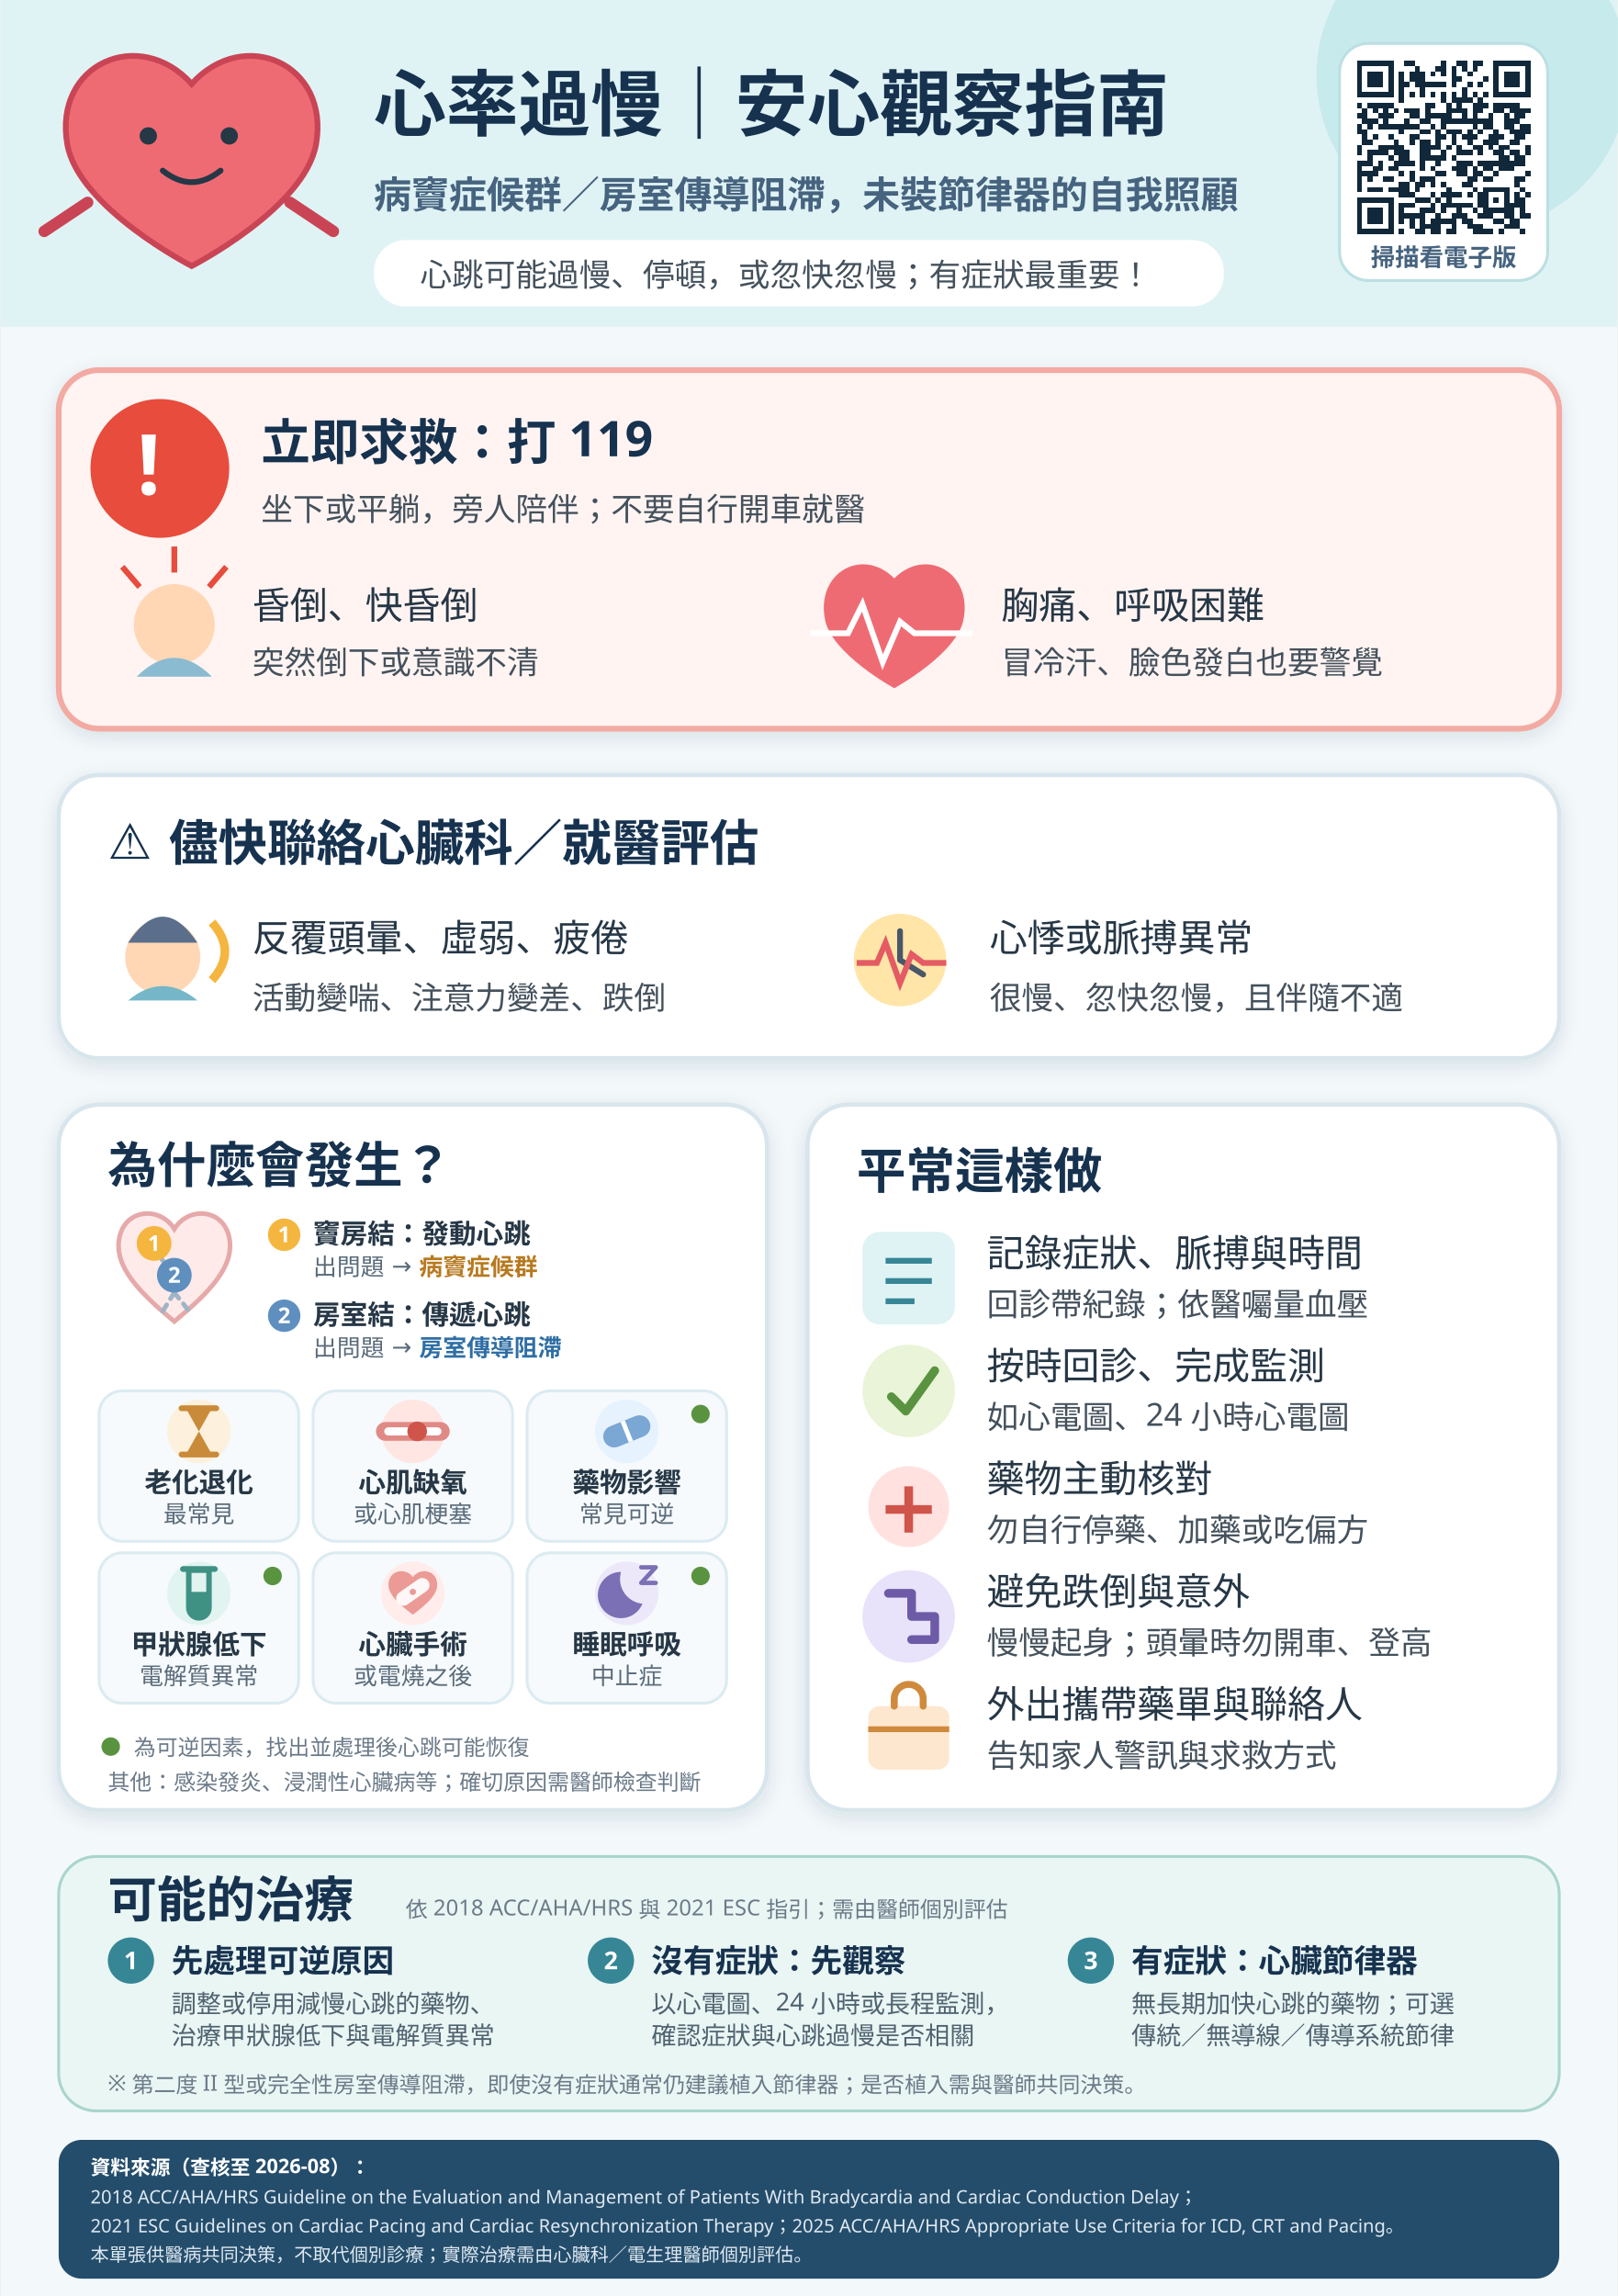
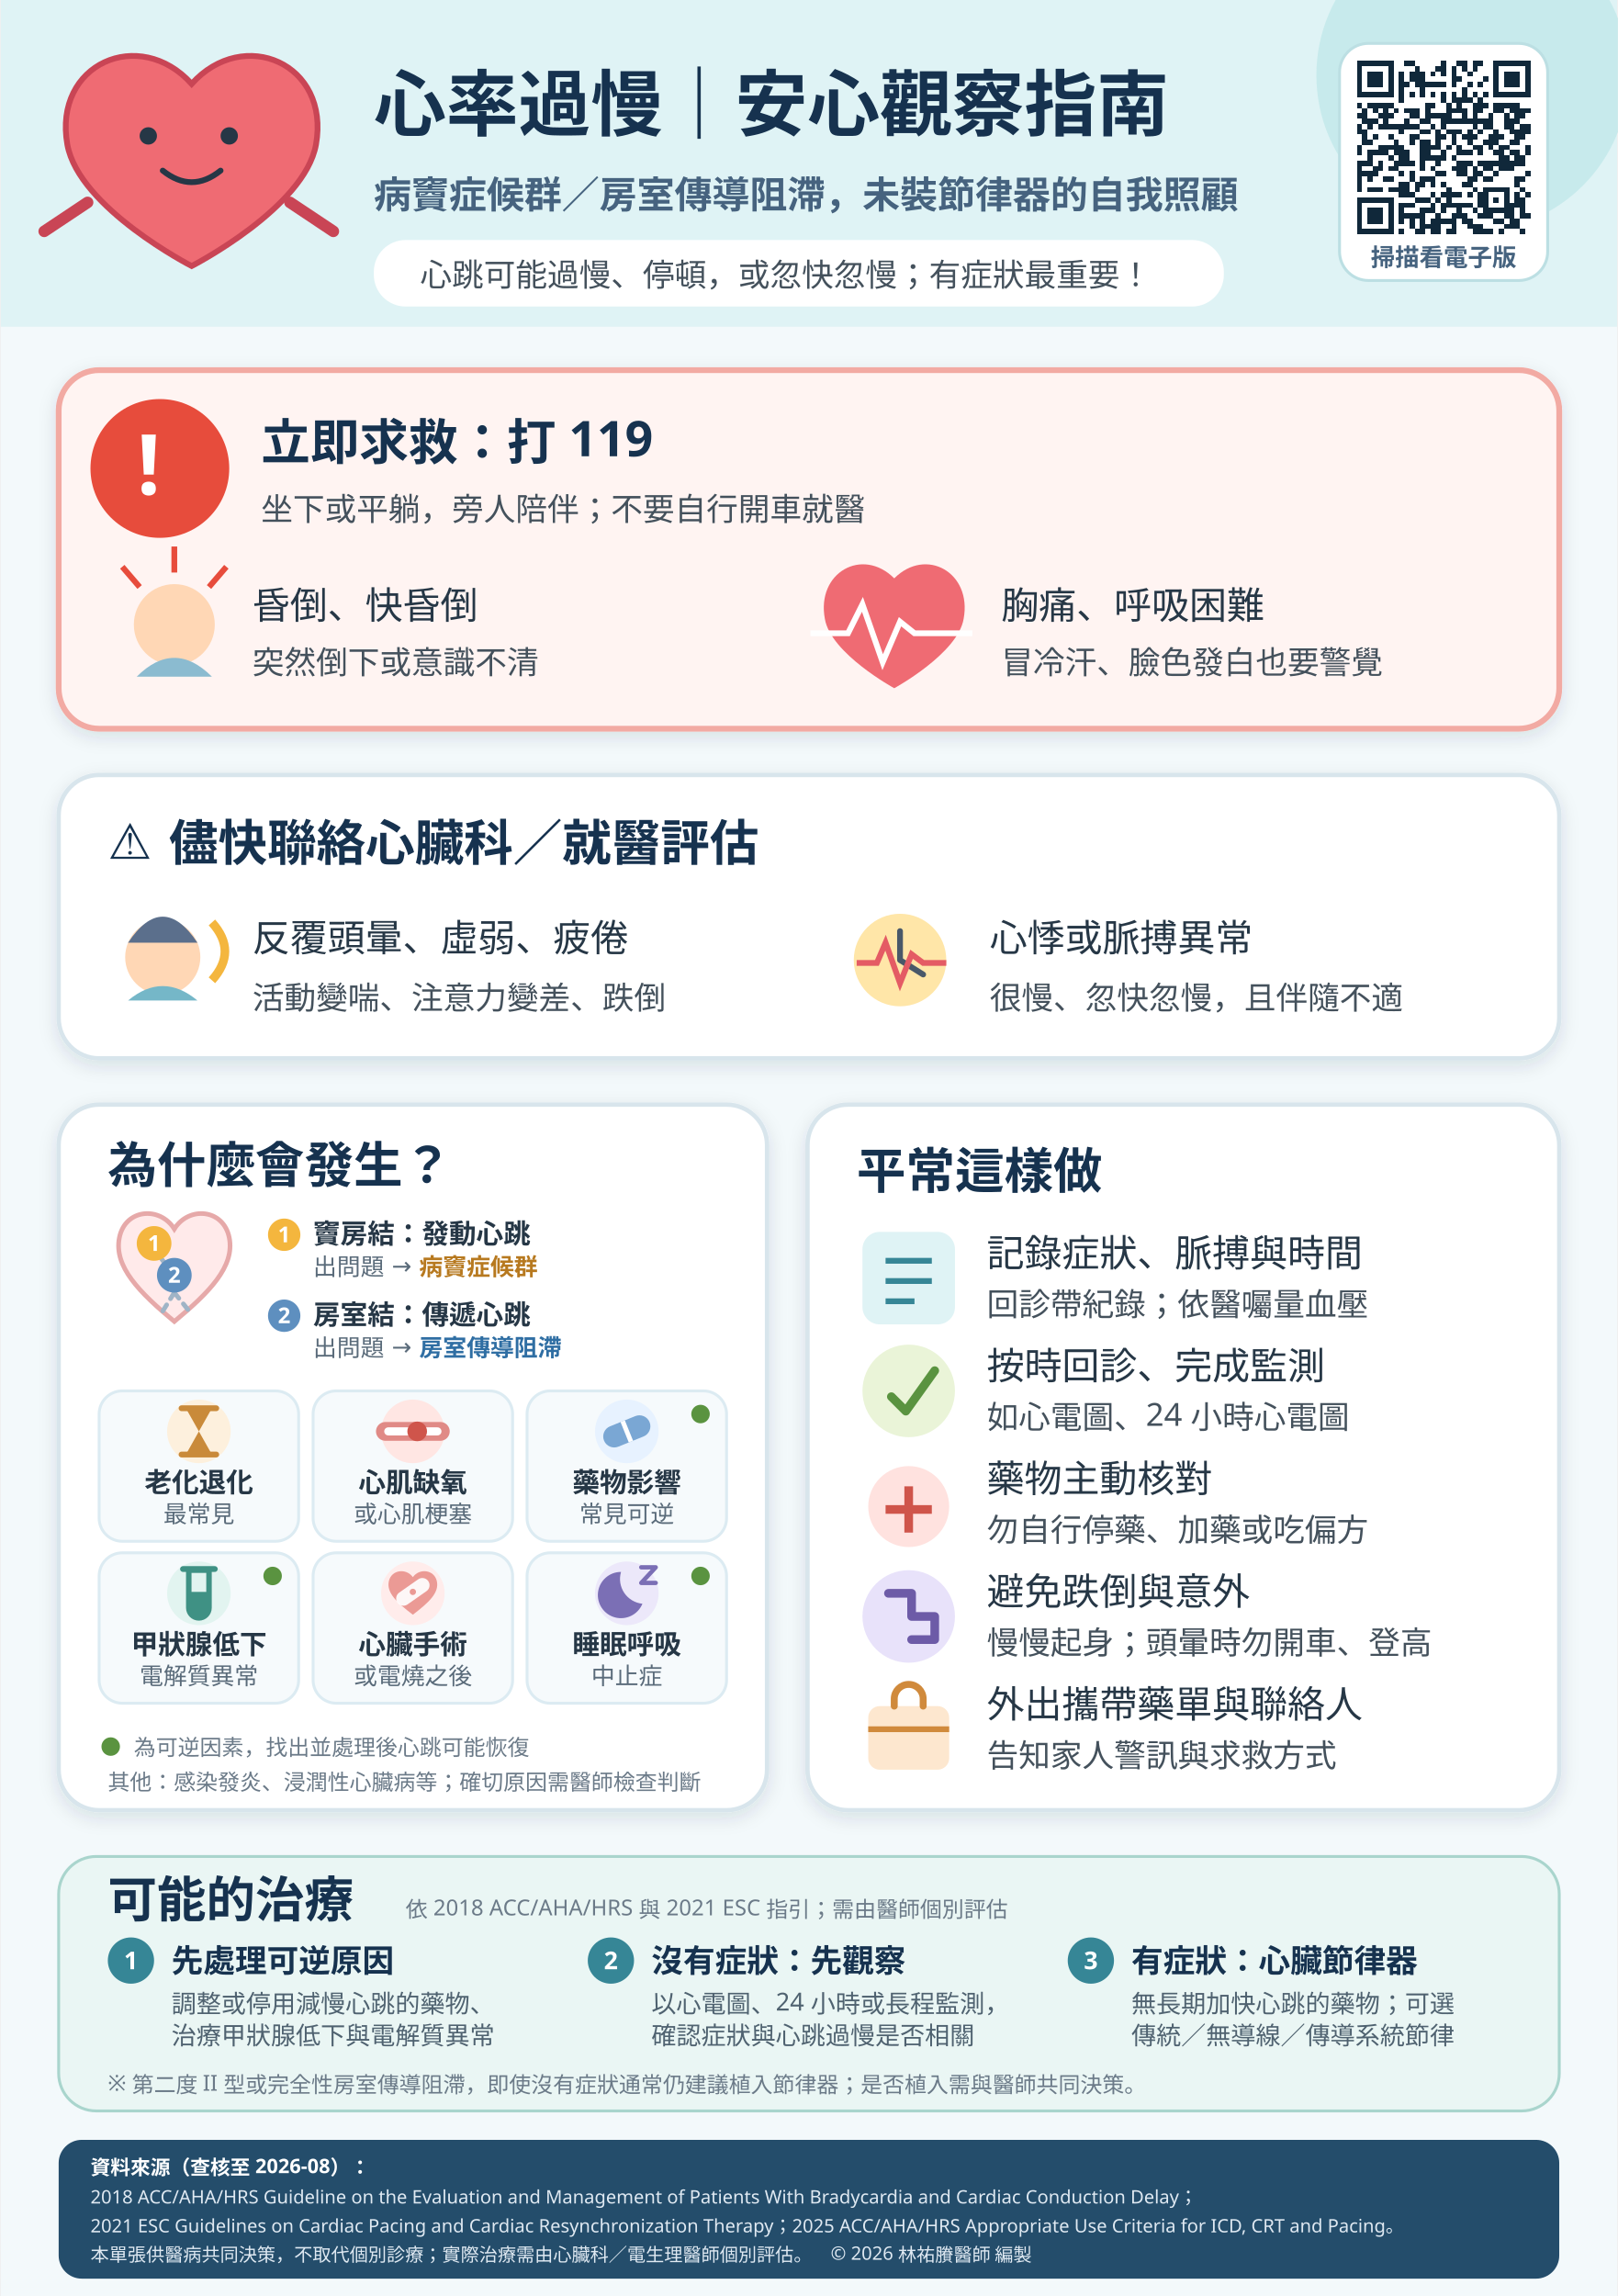
<svg xmlns="http://www.w3.org/2000/svg" width="148mm" height="210mm" viewBox="0 0 559 794">
  <defs>
    <style>
      .title{font:700 25px 'Microsoft JhengHei','Noto Sans TC',sans-serif;fill:#16324f}.sub{font:700 13px 'Microsoft JhengHei','Noto Sans TC',sans-serif;fill:#46637f}
      .h{font:700 17px 'Microsoft JhengHei','Noto Sans TC',sans-serif;fill:#16324f}.b{font:500 13px 'Microsoft JhengHei','Noto Sans TC',sans-serif;fill:#263746}
      .s{font:500 11px 'Microsoft JhengHei','Noto Sans TC',sans-serif;fill:#44515c}.w{font:700 13px 'Microsoft JhengHei','Noto Sans TC',sans-serif;fill:white}
      .card{fill:#fff;stroke:#d8e5ec;stroke-width:1.5}.tb{font:700 11px 'Microsoft JhengHei','Noto Sans TC',sans-serif;fill:#16324f}.ts{font:500 8.6px 'Microsoft JhengHei','Noto Sans TC',sans-serif;fill:#4f6270}.tn{font:700 8.5px sans-serif;fill:#fff}.srh{font:700 6.9px 'Microsoft JhengHei',sans-serif;fill:#fff}.src{font:500 6.4px 'Microsoft JhengHei',sans-serif;fill:#dfe9f2}.cb{font:700 9.4px 'Microsoft JhengHei','Noto Sans TC',sans-serif;fill:#263746}.cs{font:500 8.2px 'Microsoft JhengHei','Noto Sans TC',sans-serif;fill:#5a6b7a}.cn{font:700 7.6px sans-serif;fill:#fff}.fn{font:500 7.6px 'Microsoft JhengHei','Noto Sans TC',sans-serif;fill:#6b7a88}.round{stroke-linecap:round;stroke-linejoin:round}
    </style>
    <filter id="shadow">
      <feDropShadow dx="0" dy="2" stdDeviation="3" flood-color="#18364a" flood-opacity=".12" />
    </filter>
  </defs>
  <rect width="559" height="794" fill="#f3f9fb" />
  <path d="M0 0h559v113H0z" fill="#dff3f5" />
  <circle cx="509" cy="26" r="54" fill="#bde7e8" opacity=".7" />
  <path d="M66 29C48 9 18 22 23 50c4 22 43 42 43 42s39-20 43-42c5-28-25-41-43-21z" fill="#ef6b73" stroke="#c94555" stroke-width="2" />
  <circle cx="51" cy="47" r="3" fill="#263746" />
  <circle cx="79" cy="47" r="3" fill="#263746" />
  <path d="M56 59q10 8 20 0" fill="none" stroke="#263746" stroke-width="2" class="round" />
  <path d="M30 70l-15 10M100 70l15 10" stroke="#c94555" stroke-width="4" class="round" />
  <text x="129" y="45" class="title">心率過慢｜安心觀察指南</text>
  <text x="129" y="72" class="sub">病竇症候群／房室傳導阻滯，未裝節律器的自我照顧</text>
  <rect x="129" y="83" width="294" height="23" rx="11" fill="#fff" />
  <text x="145" y="99" class="s">心跳可能過慢、停頓，或忽快忽慢；有症狀最重要！</text>
  <rect x="20" y="128" width="519" height="124" rx="14" fill="#fff4f2" stroke="#f2aaa3" stroke-width="2" filter="url(#shadow)" />
  <circle cx="55" cy="162" r="24" fill="#e74c3c" />
  <text x="47" y="171" style="font:700 29px sans-serif;fill:white">!</text>
  <text x="90" y="159" class="h" fill="#a72f25">立即求救：打 119</text>
  <text x="90" y="180" class="s">坐下或平躺，旁人陪伴；不要自行開車就醫</text>
  <g transform="translate(35 196)">
    <circle cx="25" cy="20" r="14" fill="#ffd7b5" />
    <path d="M12 38q13-13 26 0" fill="#8bbbd0" />
    <path d="M13 7l-6-7M37 7l6-7M25 2V-7" stroke="#e74c3c" stroke-width="2" />
    <text x="52" y="18" class="b">昏倒、快昏倒</text>
    <text x="52" y="37" class="s">突然倒下或意識不清</text>
  </g>
  <g transform="translate(285 196)">
    <path d="M24 4C13-7-3 2 0 18c2 12 24 24 24 24s22-12 24-24C51 2 35-7 24 4z" fill="#ef6b73" />
    <path d="M-5 23h13l5-10 7 20 6-14 5 4h20" fill="none" stroke="#fff" stroke-width="2" />
    <text x="61" y="18" class="b">胸痛、呼吸困難</text>
    <text x="61" y="37" class="s">冒冷汗、臉色發白也要警覺</text>
  </g>
  <rect x="20" y="268" width="519" height="98" rx="14" class="card" filter="url(#shadow)" />
  <text x="37" y="297" class="h">⚠ 儘快聯絡心臟科／就醫評估</text>
  <g transform="translate(39 315)">
    <circle cx="17" cy="16" r="13" fill="#ffd7b5" />
    <path d="M5 11q12-18 24 0" fill="#5b6f8c" />
    <path d="M5 31q12-10 24 0" fill="#75b7c8" />
    <path d="M34 4q9 10 0 20" fill="none" stroke="#f4b63e" stroke-width="3" />
    <text x="48" y="14" class="b">反覆頭暈、虛弱、疲倦</text>
    <text x="48" y="34" class="s">活動變喘、注意力變差、跌倒</text>
  </g>
  <g transform="translate(293 315)">
    <circle cx="18" cy="17" r="16" fill="#ffe6a8" />
    <path d="M18 17V7M18 17l8 5" stroke="#495869" stroke-width="2" class="round" />
    <path d="M3 18h7l3-7 5 14 4-10 4 3h8" fill="none" stroke="#e45b64" stroke-width="2" />
    <text x="49" y="14" class="b">心悸或脈搏異常</text>
    <text x="49" y="34" class="s">很慢、忽快忽慢，且伴隨不適</text>
  </g>
  <rect x="20" y="382" width="245" height="244" rx="14" class="card" filter="url(#shadow)" />
  <text x="37" y="409" class="h">為什麼會發生？</text>
  <g transform="translate(36 415)">
    <path d="M24 10C19 2 7 3 5 13c-2 10 7 19 19 29 12-10 21-19 19-29-2-10-14-11-19-3z" fill="#ffeaea" stroke="#e6a9a9" stroke-width="1.6" />
    <path d="M17 16q3 6 7 9" fill="none" stroke="#9fb4c6" stroke-width="1.6" stroke-dasharray="2.5 2.5" class="round" />
    <path d="M24 32l-5 8M24 32l6 7.5" fill="none" stroke="#9fb4c6" stroke-width="1.6" stroke-dasharray="2.5 2.5" class="round" />
    <circle cx="17" cy="15" r="6" fill="#f4b63e" />
    <text x="17" y="17.6" text-anchor="middle" class="cn">1</text>
    <circle cx="24" cy="26" r="6" fill="#5e8fbf" />
    <text x="24" y="28.6" text-anchor="middle" class="cn">2</text>
  </g>
  <circle cx="98" cy="427" r="5.6" fill="#f4b63e" />
  <text x="98" y="429.6" text-anchor="middle" class="cn">1</text>
  <text x="108" y="430" class="cb">竇房結：發動心跳</text>
  <text x="108" y="441" class="cs">出問題 → <tspan style="fill:#b7791f;font-weight:700">病竇症候群</tspan>
  </text>
  <circle cx="98" cy="455" r="5.6" fill="#5e8fbf" />
  <text x="98" y="457.6" text-anchor="middle" class="cn">2</text>
  <text x="108" y="458" class="cb">房室結：傳遞心跳</text>
  <text x="108" y="469" class="cs">出問題 → <tspan style="fill:#2f6ea3;font-weight:700">房室傳導阻滯</tspan>
  </text>
  <g transform="translate(34 481)">
    <rect width="69" height="52" rx="8" fill="#f6fafc" stroke="#dcebf2" />
    <circle cx="34.5" cy="14" r="11" fill="#fdf0dd" />
    <path d="M30 6h9l-4.5 8zM30 22h9l-4.5-8z" fill="#c98a3a" />
    <path d="M28.5 6h12M28.5 22h12" stroke="#c98a3a" stroke-width="2" class="round" />
    <text x="34.5" y="35" text-anchor="middle" class="cb">老化退化</text>
    <text x="34.5" y="45.5" text-anchor="middle" class="cs">最常見</text>
  </g>
  <g transform="translate(108 481)">
    <rect width="69" height="52" rx="8" fill="#f6fafc" stroke="#dcebf2" />
    <circle cx="34.5" cy="14" r="11" fill="#ffe6e3" />
    <path d="M25 14h19" stroke="#e08a86" stroke-width="6.5" class="round" />
    <path d="M26 14h17" stroke="#fff" stroke-width="2.8" class="round" />
    <circle cx="36" cy="14" r="3.4" fill="#cf554b" />
    <text x="34.5" y="35" text-anchor="middle" class="cb">心肌缺氧</text>
    <text x="34.5" y="45.5" text-anchor="middle" class="cs">或心肌梗塞</text>
  </g>
  <g transform="translate(182 481)">
    <rect width="69" height="52" rx="8" fill="#f6fafc" stroke="#dcebf2" />
    <circle cx="34.5" cy="14" r="11" fill="#e7f2ff" />
    <g transform="rotate(-22 34.5 14)">
      <rect x="26" y="10.2" width="17" height="7.6" rx="3.8" fill="#7aa7d4" />
      <path d="M34.5 10.2v7.6" stroke="#fff" stroke-width="1.6" />
    </g>
    <circle cx="60" cy="8" r="3.2" fill="#5a9340" />
    <text x="34.5" y="35" text-anchor="middle" class="cb">藥物影響</text>
    <text x="34.5" y="45.5" text-anchor="middle" class="cs">常見可逆</text>
  </g>
  <g transform="translate(34 537)">
    <rect width="69" height="52" rx="8" fill="#f6fafc" stroke="#dcebf2" />
    <circle cx="34.5" cy="14" r="11" fill="#e2f4f0" />
    <path d="M31 6h7v13a3.5 3.5 0 0 1-7 0z" fill="none" stroke="#3f9184" stroke-width="1.9" />
    <path d="M31.4 13.5h6.2V19a3.1 3.1 0 0 1-6.2 0z" fill="#3f9184" />
    <path d="M29 5.6h11" stroke="#3f9184" stroke-width="2" class="round" />
    <circle cx="60" cy="8" r="3.2" fill="#5a9340" />
    <text x="34.5" y="35" text-anchor="middle" class="cb">甲狀腺低下</text>
    <text x="34.5" y="45.5" text-anchor="middle" class="cs">電解質異常</text>
  </g>
  <g transform="translate(108 537)">
    <rect width="69" height="52" rx="8" fill="#f6fafc" stroke="#dcebf2" />
    <circle cx="34.5" cy="14" r="11" fill="#ffeceb" />
    <path d="M34.5 8.4c-2.3-3.2-7.4-2.6-8.3 1.4-.9 4 2.8 7.4 8.3 11.6 5.5-4.2 9.2-7.6 8.3-11.6-.9-4-6-4.6-8.3-1.4z" fill="#eb9a95" />
    <g transform="rotate(-35 34.5 13.5)">
      <rect x="28" y="11" width="13" height="5" rx="2.5" fill="#fff" opacity=".92" />
      <circle cx="34.5" cy="13.5" r="1.1" fill="#eb9a95" />
    </g>
    <text x="34.5" y="35" text-anchor="middle" class="cb">心臟手術</text>
    <text x="34.5" y="45.5" text-anchor="middle" class="cs">或電燒之後</text>
  </g>
  <g transform="translate(182 537)">
    <rect width="69" height="52" rx="8" fill="#f6fafc" stroke="#dcebf2" />
    <circle cx="34.5" cy="14" r="11" fill="#ece8fa" />
    <path d="M32.5 6.6a8 8 0 1 0 7.4 11 8.6 8.6 0 0 1-7.4-11z" fill="#7b6fb5" />
    <path d="M39.5 5h5l-5 5.4h5" fill="none" stroke="#7b6fb5" stroke-width="1.5" class="round" />
    <circle cx="60" cy="8" r="3.2" fill="#5a9340" />
    <text x="34.5" y="35" text-anchor="middle" class="cb">睡眠呼吸</text>
    <text x="34.5" y="45.5" text-anchor="middle" class="cs">中止症</text>
  </g>
  <circle cx="38" cy="604" r="3.2" fill="#5a9340" />
  <text x="46" y="607" class="fn">為可逆因素，找出並處理後心跳可能恢復</text>
  <text x="37" y="619" class="fn">其他：感染發炎、浸潤性心臟病等；確切原因需醫師檢查判斷</text>
  <rect x="279" y="382" width="260" height="244" rx="14" class="card" filter="url(#shadow)" />
  <text x="296" y="411" class="h">平常這樣做</text>
  <g transform="translate(298 426)">
    <rect x="0" y="0" width="32" height="32" rx="6" fill="#dff3f5" />
    <path d="M8 10h16M8 17h16M8 24h10" stroke="#368696" stroke-width="2" />
    <text x="43" y="12" class="b">記錄症狀、脈搏與時間</text>
    <text x="43" y="29" class="s">回診帶紀錄；依醫囑量血壓</text>
  </g>
  <g transform="translate(298 465)">
    <circle cx="16" cy="16" r="16" fill="#eaf4d8" />
    <path d="M10 18l5 5 10-14" fill="none" stroke="#5a9340" stroke-width="3" class="round" />
    <text x="43" y="12" class="b">按時回診、完成監測</text>
    <text x="43" y="29" class="s">如心電圖、24 小時心電圖</text>
  </g>
  <g transform="translate(298 504)">
    <rect x="2" y="3" width="28" height="28" rx="14" fill="#ffe2df" />
    <path d="M8 18h16M16 10v16" stroke="#cf554b" stroke-width="3" />
    <text x="43" y="12" class="b">藥物主動核對</text>
    <text x="43" y="29" class="s">勿自行停藥、加藥或吃偏方</text>
  </g>
  <g transform="translate(298 543)">
    <circle cx="16" cy="16" r="16" fill="#e8e2fa" />
    <path d="M9 8h8v8h8v8h-8" fill="none" stroke="#6d5ba7" stroke-width="3" class="round" />
    <text x="43" y="12" class="b">避免跌倒與意外</text>
    <text x="43" y="29" class="s">慢慢起身；頭暈時勿開車、登高</text>
  </g>
  <g transform="translate(298 582)">
    <rect x="2" y="8" width="28" height="22" rx="4" fill="#fde7cf" />
    <path d="M11 8V5.5a5 5 0 0 1 10 0V8" fill="none" stroke="#d08a3c" stroke-width="2.4" class="round" />
    <path d="M2 16h28" stroke="#d08a3c" stroke-width="2" />
    <text x="43" y="12" class="b">外出攜帶藥單與聯絡人</text>
    <text x="43" y="29" class="s">告知家人警訊與求救方式</text>
  </g>
  <rect x="20" y="642" width="519" height="88" rx="13" fill="#eaf6f4" stroke="#a9d5cd" />
  <text x="37" y="663" class="h">可能的治療</text>
  <text x="140" y="663" class="fn">依 2018 ACC/AHA/HRS 與 2021 ESC 指引；需由醫師個別評估</text>
  <circle cx="45" cy="678" r="8" fill="#368696" />
  <text x="45" y="681" text-anchor="middle" class="tn">1</text>
  <text x="59" y="682" class="tb">先處理可逆原因</text>
  <text x="59" y="696" class="ts">調整或停用減慢心跳的藥物、</text>
  <text x="59" y="707" class="ts">治療甲狀腺低下與電解質異常</text>
  <circle cx="211" cy="678" r="8" fill="#368696" />
  <text x="211" y="681" text-anchor="middle" class="tn">2</text>
  <text x="225" y="682" class="tb">沒有症狀：先觀察</text>
  <text x="225" y="696" class="ts">以心電圖、24 小時或長程監測，</text>
  <text x="225" y="707" class="ts">確認症狀與心跳過慢是否相關</text>
  <circle cx="377" cy="678" r="8" fill="#368696" />
  <text x="377" y="681" text-anchor="middle" class="tn">3</text>
  <text x="391" y="682" class="tb">有症狀：心臟節律器</text>
  <text x="391" y="696" class="ts">無長期加快心跳的藥物；可選</text>
  <text x="391" y="707" class="ts">傳統／無導線／傳導系統節律</text>
  <text x="37" y="723" class="fn">※ 第二度 II 型或完全性房室傳導阻滯，即使沒有症狀通常仍建議植入節律器；是否植入需與醫師共同決策。</text>
  <rect x="20" y="740" width="519" height="48" rx="8" fill="#244d6b" />
  <text x="31" y="752" class="srh">資料來源（查核至 2026-08）：</text>
  <text x="31" y="762" class="src">2018 ACC/AHA/HRS Guideline on the Evaluation and Management of Patients With Bradycardia and Cardiac Conduction Delay；</text>
  <text x="31" y="772" class="src">2021 ESC Guidelines on Cardiac Pacing and Cardiac Resynchronization Therapy；2025 ACC/AHA/HRS Appropriate Use Criteria for ICD, CRT and Pacing。</text>
-   <text x="31" y="782" class="src">本單張供醫病共同決策，不取代個別診療；實際治療需由心臟科／電生理醫師個別評估。</text>
+   <text x="31" y="782" class="src">本單張供醫病共同決策，不取代個別診療；實際治療需由心臟科／電生理醫師個別評估。　© 2026 林祐賸醫師 編製</text>
  <g id="qr">
    <rect x="463" y="15" width="72" height="82" rx="10" fill="#fff" stroke="#bcdfe3" />
    <g transform="translate(469 21) scale(1.818182)" shape-rendering="crispEdges">
      <path d="M0 0h7v1h-7zM9 0h2v1h-2zM16 0h1v1h-1zM19 0h2v1h-2zM22 0h2v1h-2zM26 0h7v1h-7zM0 1h1v1h-1zM6 1h1v1h-1zM11 1h1v1h-1zM15 1h2v1h-2zM18 1h1v1h-1zM20 1h1v1h-1zM22 1h1v1h-1zM26 1h1v1h-1zM32 1h1v1h-1zM0 2h1v1h-1zM2 2h3v1h-3zM6 2h1v1h-1zM8 2h1v1h-1zM10 2h3v1h-3zM14 2h1v1h-1zM16 2h1v1h-1zM18 2h1v1h-1zM21 2h1v1h-1zM26 2h1v1h-1zM28 2h3v1h-3zM32 2h1v1h-1zM0 3h1v1h-1zM2 3h3v1h-3zM6 3h1v1h-1zM8 3h1v1h-1zM10 3h3v1h-3zM18 3h2v1h-2zM24 3h1v1h-1zM26 3h1v1h-1zM28 3h3v1h-3zM32 3h1v1h-1zM0 4h1v1h-1zM2 4h3v1h-3zM6 4h1v1h-1zM8 4h2v1h-2zM11 4h6v1h-6zM18 4h1v1h-1zM21 4h1v1h-1zM23 4h1v1h-1zM26 4h1v1h-1zM28 4h3v1h-3zM32 4h1v1h-1zM0 5h1v1h-1zM6 5h1v1h-1zM8 5h1v1h-1zM12 5h1v1h-1zM20 5h1v1h-1zM26 5h1v1h-1zM32 5h1v1h-1zM0 6h7v1h-7zM8 6h1v1h-1zM10 6h1v1h-1zM12 6h1v1h-1zM14 6h1v1h-1zM16 6h1v1h-1zM18 6h1v1h-1zM20 6h1v1h-1zM22 6h1v1h-1zM24 6h1v1h-1zM26 6h7v1h-7zM8 7h1v1h-1zM16 7h1v1h-1zM18 7h4v1h-4zM23 7h1v1h-1zM0 8h1v1h-1zM2 8h5v1h-5zM13 8h2v1h-2zM17 8h1v1h-1zM19 8h1v1h-1zM22 8h3v1h-3zM26 8h5v1h-5zM1 9h1v1h-1zM3 9h1v1h-1zM5 9h1v1h-1zM7 9h1v1h-1zM9 9h3v1h-3zM13 9h1v1h-1zM17 9h4v1h-4zM22 9h2v1h-2zM26 9h2v1h-2zM29 9h4v1h-4zM0 10h2v1h-2zM4 10h3v1h-3zM10 10h2v1h-2zM13 10h5v1h-5zM20 10h1v1h-1zM22 10h1v1h-1zM25 10h1v1h-1zM28 10h1v1h-1zM30 10h2v1h-2zM1 11h3v1h-3zM5 11h1v1h-1zM9 11h1v1h-1zM12 11h2v1h-2zM16 11h10v1h-10zM28 11h3v1h-3zM0 12h1v1h-1zM2 12h1v1h-1zM4 12h8v1h-8zM14 12h1v1h-1zM16 12h1v1h-1zM22 12h1v1h-1zM24 12h2v1h-2zM28 12h2v1h-2zM31 12h2v1h-2zM0 13h2v1h-2zM8 13h1v1h-1zM12 13h2v1h-2zM15 13h1v1h-1zM17 13h3v1h-3zM21 13h1v1h-1zM23 13h1v1h-1zM26 13h1v1h-1zM29 13h4v1h-4zM1 14h1v1h-1zM3 14h1v1h-1zM6 14h1v1h-1zM10 14h2v1h-2zM15 14h2v1h-2zM18 14h1v1h-1zM20 14h3v1h-3zM25 14h3v1h-3zM30 14h2v1h-2zM1 15h2v1h-2zM7 15h1v1h-1zM10 15h1v1h-1zM12 15h2v1h-2zM15 15h1v1h-1zM18 15h1v1h-1zM21 15h1v1h-1zM24 15h3v1h-3zM29 15h2v1h-2zM0 16h1v1h-1zM4 16h5v1h-5zM12 16h4v1h-4zM17 16h1v1h-1zM19 16h1v1h-1zM22 16h2v1h-2zM25 16h1v1h-1zM27 16h2v1h-2zM32 16h1v1h-1zM0 17h1v1h-1zM2 17h4v1h-4zM7 17h3v1h-3zM12 17h2v1h-2zM16 17h1v1h-1zM19 17h3v1h-3zM23 17h1v1h-1zM26 17h2v1h-2zM29 17h2v1h-2zM32 17h1v1h-1zM2 18h1v1h-1zM6 18h1v1h-1zM8 18h2v1h-2zM12 18h5v1h-5zM18 18h1v1h-1zM27 18h2v1h-2zM30 18h2v1h-2zM0 19h3v1h-3zM4 19h1v1h-1zM7 19h4v1h-4zM12 19h1v1h-1zM15 19h1v1h-1zM19 19h3v1h-3zM23 19h9v1h-9zM0 20h1v1h-1zM3 20h2v1h-2zM6 20h2v1h-2zM12 20h1v1h-1zM14 20h1v1h-1zM18 20h3v1h-3zM22 20h1v1h-1zM24 20h2v1h-2zM27 20h3v1h-3zM0 21h4v1h-4zM8 21h1v1h-1zM10 21h1v1h-1zM15 21h2v1h-2zM19 21h2v1h-2zM22 21h2v1h-2zM26 21h1v1h-1zM32 21h1v1h-1zM0 22h1v1h-1zM2 22h1v1h-1zM5 22h2v1h-2zM10 22h1v1h-1zM12 22h3v1h-3zM21 22h2v1h-2zM24 22h2v1h-2zM30 22h2v1h-2zM0 23h1v1h-1zM8 23h2v1h-2zM11 23h2v1h-2zM14 23h1v1h-1zM16 23h1v1h-1zM20 23h2v1h-2zM30 23h1v1h-1zM0 24h1v1h-1zM2 24h3v1h-3zM6 24h4v1h-4zM11 24h1v1h-1zM17 24h1v1h-1zM22 24h1v1h-1zM24 24h5v1h-5zM31 24h1v1h-1zM8 25h3v1h-3zM14 25h1v1h-1zM16 25h4v1h-4zM21 25h1v1h-1zM23 25h2v1h-2zM28 25h1v1h-1zM30 25h1v1h-1zM32 25h1v1h-1zM0 26h7v1h-7zM11 26h3v1h-3zM15 26h1v1h-1zM17 26h1v1h-1zM23 26h2v1h-2zM26 26h1v1h-1zM28 26h1v1h-1zM30 26h2v1h-2zM0 27h1v1h-1zM6 27h1v1h-1zM8 27h3v1h-3zM14 27h1v1h-1zM16 27h6v1h-6zM23 27h2v1h-2zM28 27h4v1h-4zM0 28h1v1h-1zM2 28h3v1h-3zM6 28h1v1h-1zM8 28h1v1h-1zM12 28h3v1h-3zM16 28h1v1h-1zM19 28h1v1h-1zM22 28h1v1h-1zM24 28h6v1h-6zM31 28h1v1h-1zM0 29h1v1h-1zM2 29h3v1h-3zM6 29h1v1h-1zM8 29h5v1h-5zM15 29h1v1h-1zM18 29h3v1h-3zM23 29h3v1h-3zM28 29h2v1h-2zM31 29h2v1h-2zM0 30h1v1h-1zM2 30h3v1h-3zM6 30h1v1h-1zM8 30h1v1h-1zM10 30h1v1h-1zM12 30h1v1h-1zM14 30h5v1h-5zM20 30h2v1h-2zM26 30h2v1h-2zM29 30h2v1h-2zM0 31h1v1h-1zM6 31h1v1h-1zM10 31h1v1h-1zM12 31h4v1h-4zM18 31h1v1h-1zM21 31h3v1h-3zM28 31h3v1h-3zM0 32h7v1h-7zM8 32h1v1h-1zM11 32h2v1h-2zM14 32h2v1h-2zM17 32h2v1h-2zM22 32h4v1h-4zM27 32h1v1h-1zM31 32h1v1h-1z" fill="#10283a" />
    </g>
    <text x="499" y="92" text-anchor="middle" style="font:700 8.4px 'Microsoft JhengHei','Noto Sans TC',sans-serif;fill:#46637f">掃描看電子版</text>
  </g>
</svg>
